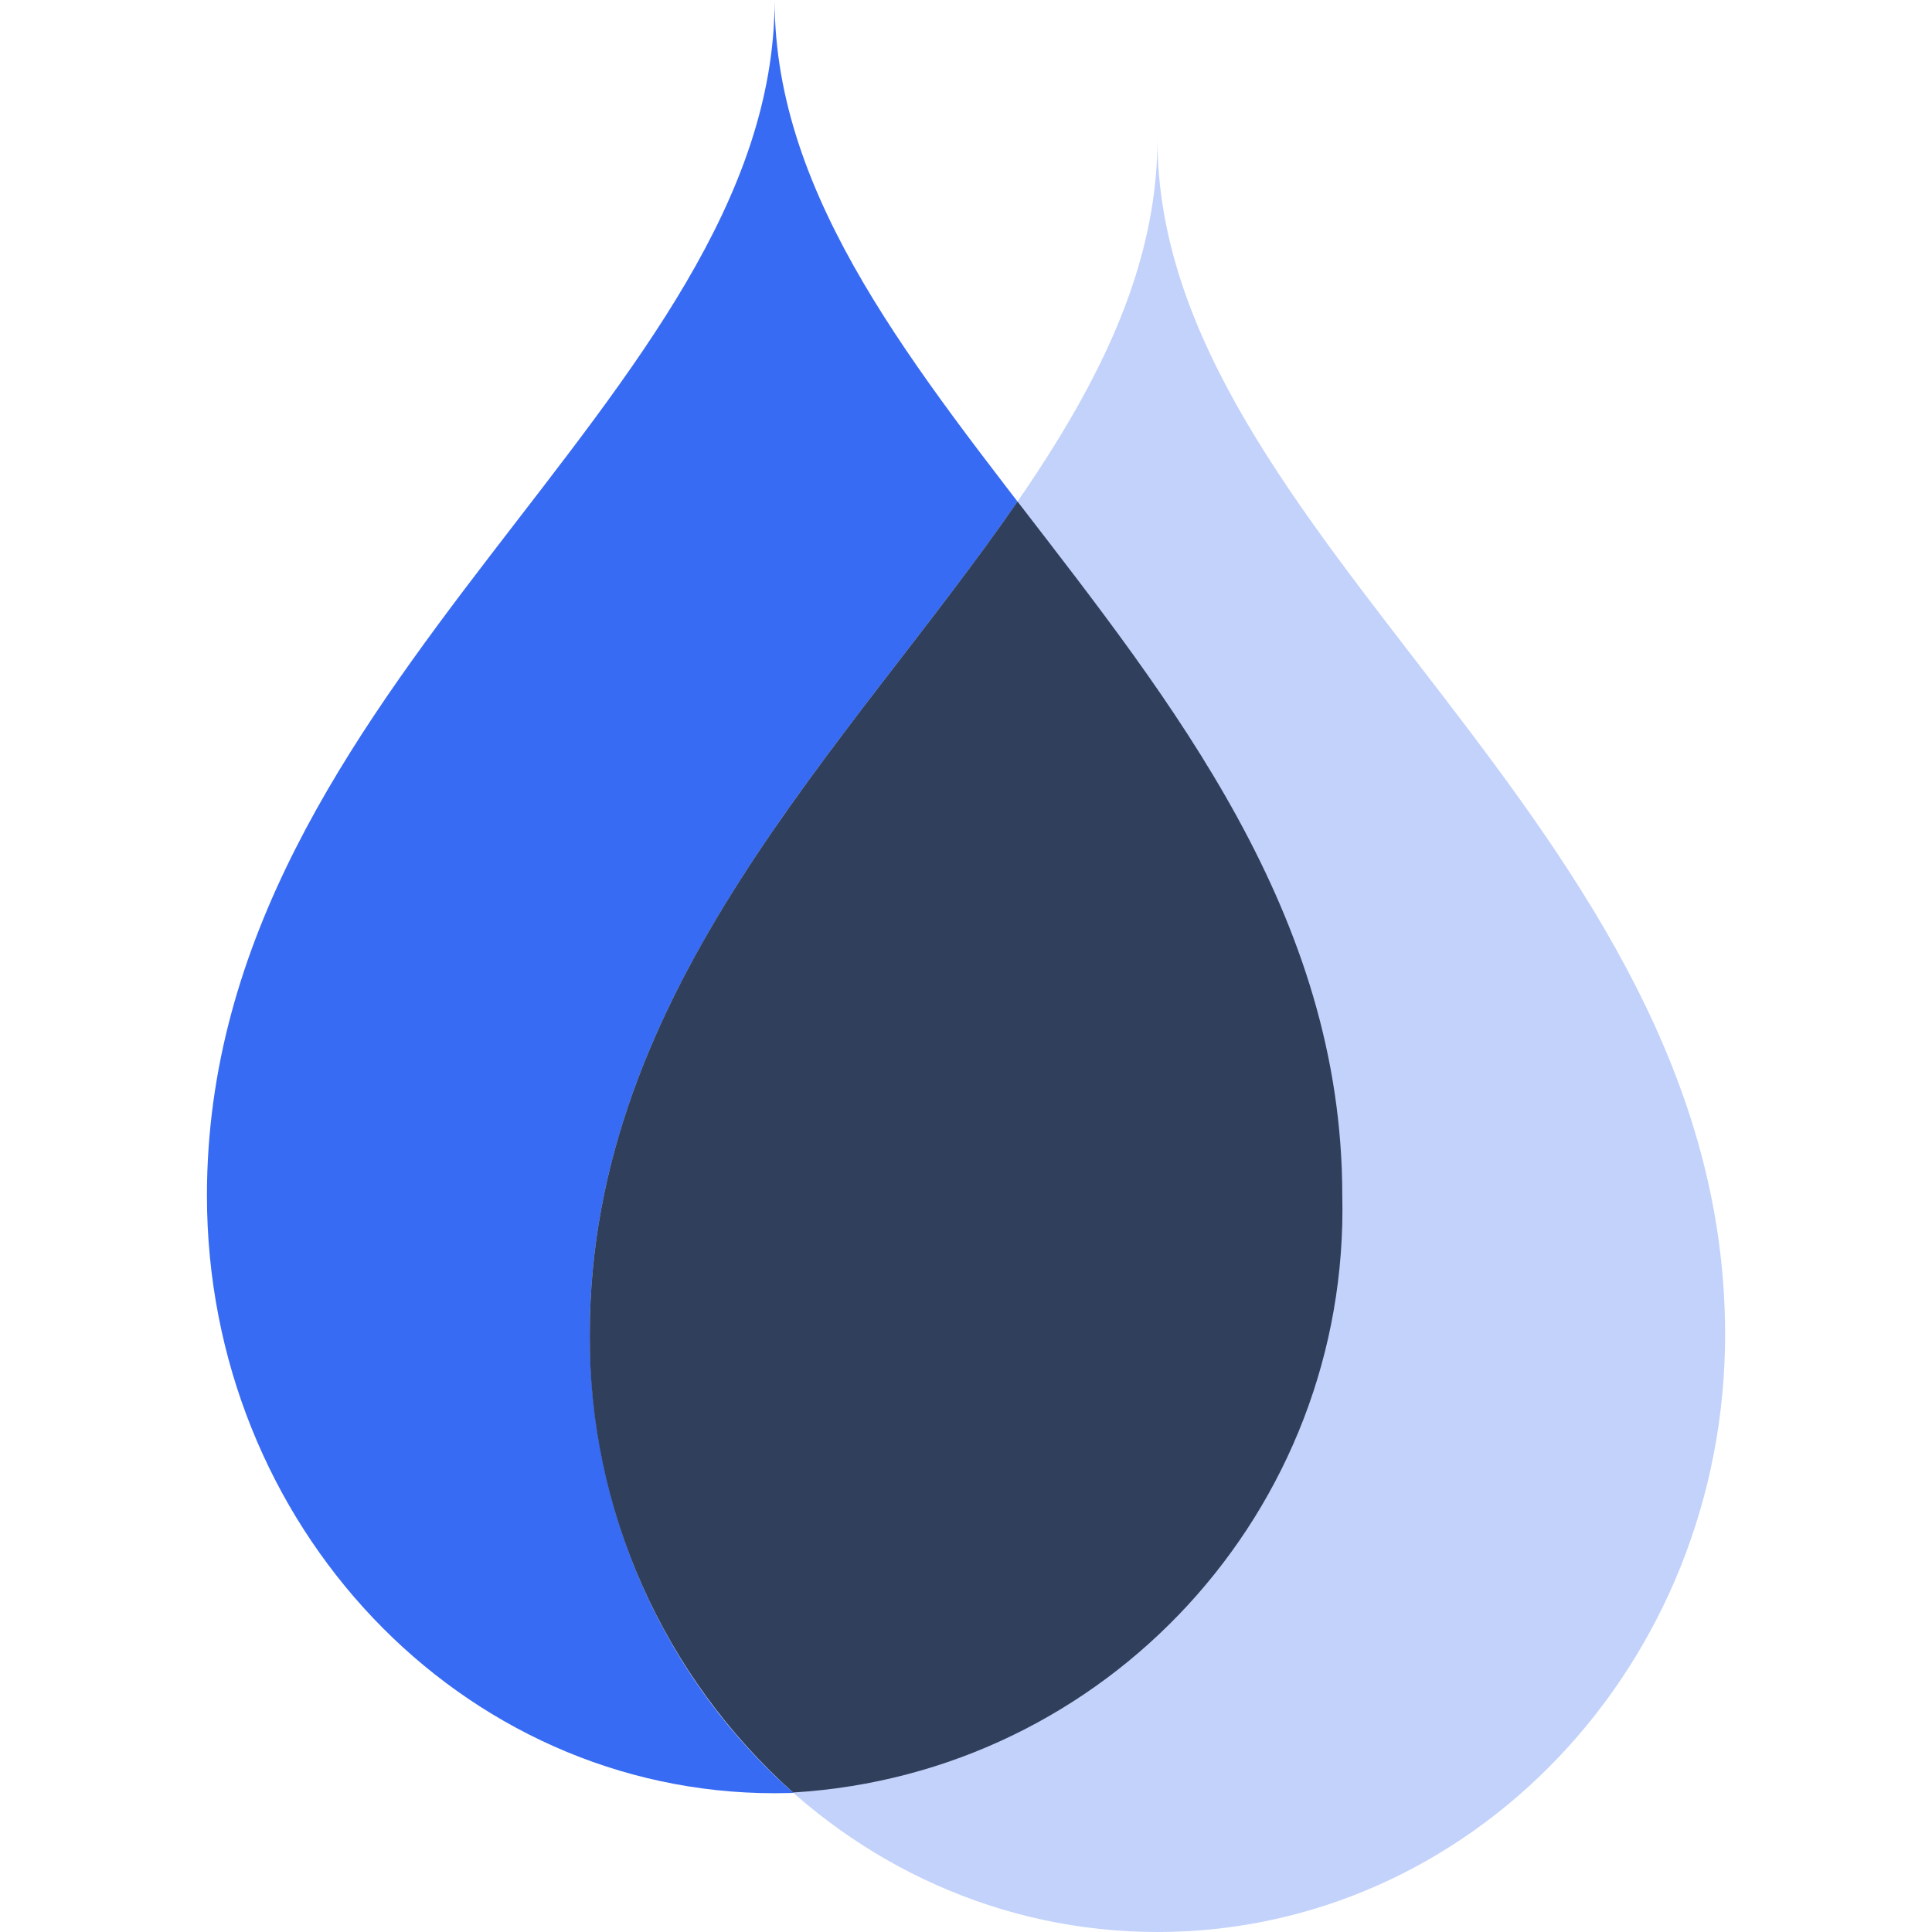
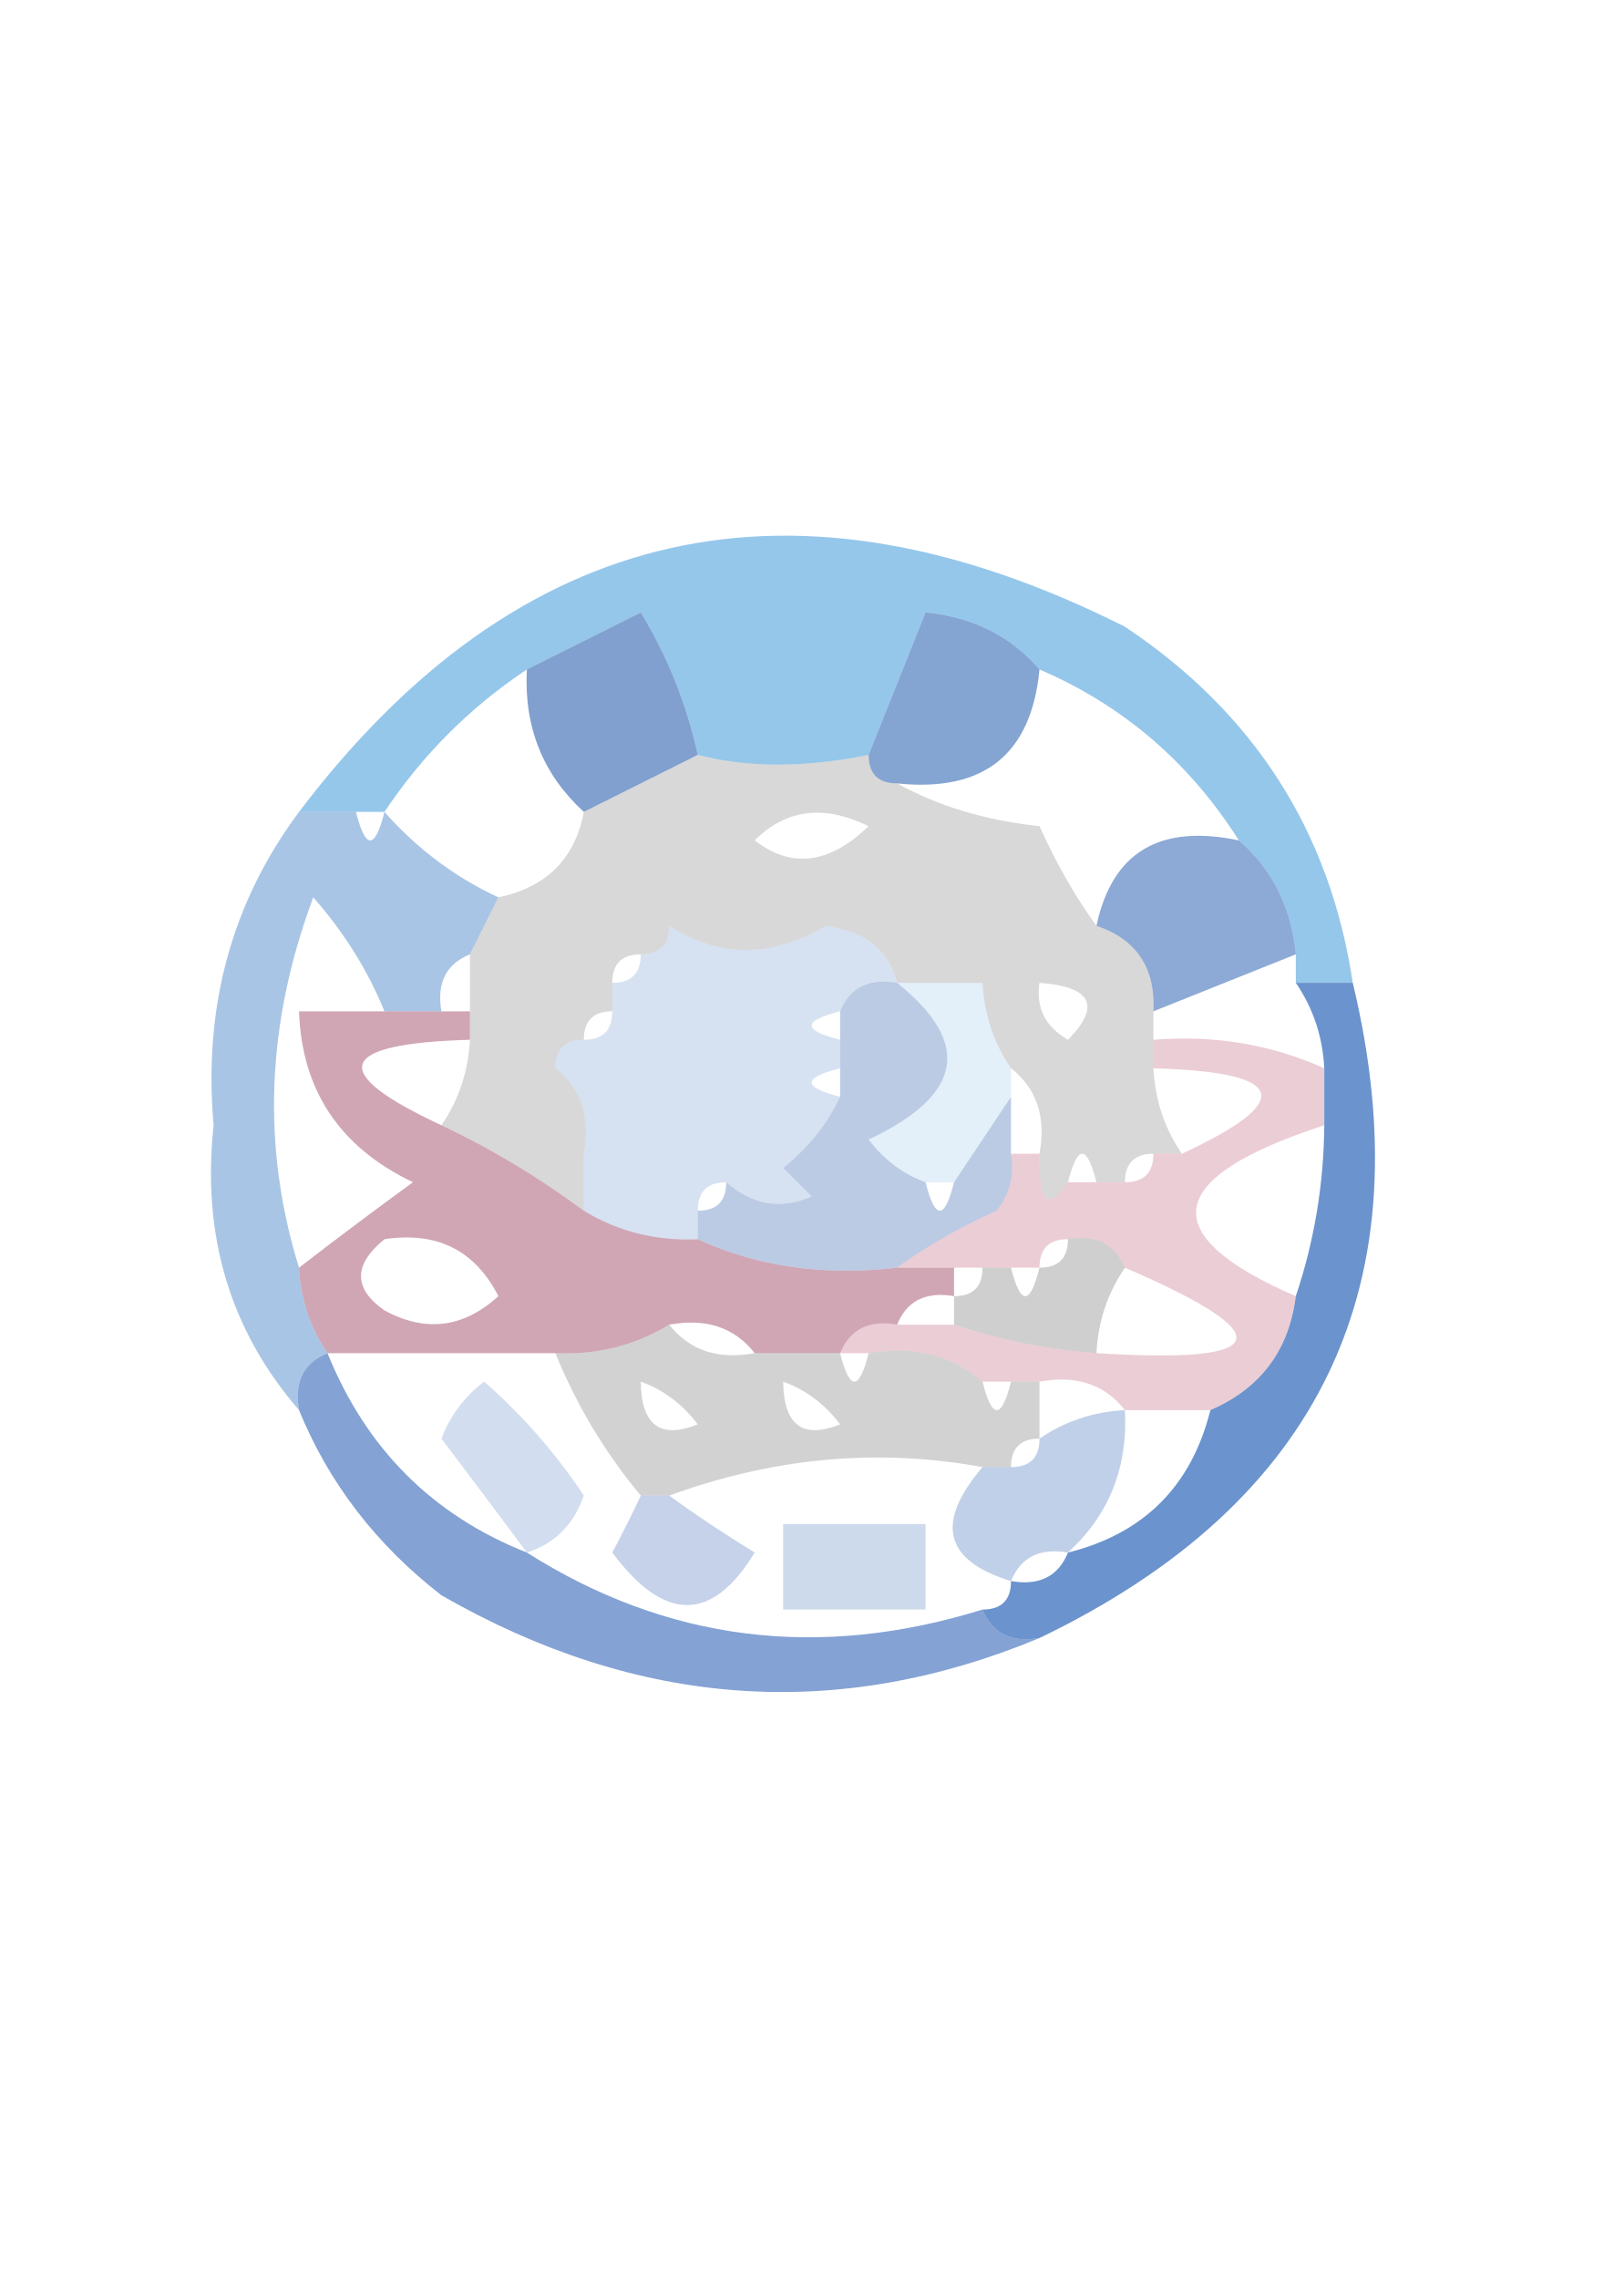
- <svg xmlns="http://www.w3.org/2000/svg" width="32" height="32" class="icon" viewBox="0 0 1024 1024">
-   <path fill="#386BF3" d="M410.558.109c0 210.974-300.876 361.752-300.876 633.548 0 174.943 134.704 316.787 300.876 316.787s300.877-141.817 300.877-316.787C711.408 361.752 410.558 210.974 410.558.109" />
-   <path fill="#C3D2FB" d="M613.469 73.665c0 211.055-300.877 361.914-300.877 633.547C312.592 882.156 447.296 1024 613.47 1024s300.876-141.817 300.876-316.788C914.29 435.58 613.469 284.72 613.469 73.665" />
-   <path fill="#303F5B" d="M312.592 707.212c0-183.713 137.636-312.171 226.723-441.39 81.702 106.112 172.12 218.74 172.12 367.726A309.755 309.755 0 0 1 420.36 950.064a323.1 323.1 0 0 1-107.769-242.852z" />
+ <svg xmlns="http://www.w3.org/2000/svg" version="1.1" width="57px" height="80px" style="shape-rendering:geometricPrecision; text-rendering:geometricPrecision; image-rendering:optimizeQuality; fill-rule:evenodd; clip-rule:evenodd">
+   <g>
+     <path style="opacity:0.589" fill="#4b9fdd" d="M 47.5,34.5 C 46.833,34.5 46.167,34.5 45.5,34.5C 45.5,34.167 45.5,33.833 45.5,33.5C 45.34,31.847 44.674,30.514 43.5,29.5C 41.761,26.757 39.427,24.757 36.5,23.5C 35.486,22.326 34.153,21.66 32.5,21.5C 29.186,20.293 25.852,20.293 22.5,21.5C 21.167,22.167 19.833,22.833 18.5,23.5C 16.5,24.833 14.833,26.5 13.5,28.5C 13.167,28.5 12.833,28.5 12.5,28.5C 11.833,28.5 11.167,28.5 10.5,28.5C 18.216,18.324 27.882,16.157 39.5,22C 44.038,25.025 46.704,29.191 47.5,34.5 Z M 32.5,21.5 C 31.833,23.167 31.167,24.833 30.5,26.5C 28.259,26.954 26.259,26.954 24.5,26.5C 24.108,24.716 23.441,23.049 22.5,21.5C 25.852,20.293 29.186,20.293 32.5,21.5 Z" />
+   </g>
+   <g>
+     <path style="opacity:0.558" fill="#1c54a9" d="M 22.5,21.5 C 23.441,23.049 24.108,24.716 24.5,26.5C 23.167,27.167 21.833,27.833 20.5,28.5C 19.058,27.18 18.392,25.514 18.5,23.5C 19.833,22.833 21.167,22.167 22.5,21.5 Z" />
+   </g>
+   <g>
+     <path style="opacity:0.532" fill="#1954a9" d="M 32.5,21.5 C 34.153,21.66 35.486,22.326 36.5,23.5C 36.213,26.484 34.547,27.817 31.5,27.5C 30.833,27.5 30.5,27.167 30.5,26.5C 31.167,24.833 31.833,23.167 32.5,21.5 Z" />
+   </g>
+   <g>
+     <path style="opacity:0.25" fill="#636262" d="M 24.5,26.5 C 26.259,26.954 28.259,26.954 30.5,26.5C 30.5,27.167 30.833,27.5 31.5,27.5C 32.952,28.302 34.618,28.802 36.5,29C 37.085,30.302 37.752,31.469 38.5,32.5C 39.906,32.973 40.573,33.973 40.5,35.5C 40.5,35.833 40.5,36.167 40.5,36.5C 40.5,36.833 40.5,37.167 40.5,37.5C 40.557,38.609 40.89,39.609 41.5,40.5C 41.167,40.5 40.833,40.5 40.5,40.5C 39.833,40.5 39.5,40.833 39.5,41.5C 39.167,41.5 38.833,41.5 38.5,41.5C 38.167,40.167 37.833,40.167 37.5,41.5C 36.794,42.557 36.461,42.224 36.5,40.5C 36.737,39.209 36.404,38.209 35.5,37.5C 34.89,36.609 34.557,35.609 34.5,34.5C 34.142,32.299 32.808,30.965 30.5,30.5C 28.629,31.767 26.796,31.767 25,30.5C 24.283,31.044 23.783,31.711 23.5,32.5C 23.5,33.167 23.167,33.5 22.5,33.5C 21.833,33.5 21.5,33.833 21.5,34.5C 21.5,34.833 21.5,35.167 21.5,35.5C 20.833,35.5 20.5,35.833 20.5,36.5C 19.833,36.5 19.5,36.833 19.5,37.5C 18.285,38.779 18.618,39.779 20.5,40.5C 20.5,41.167 20.5,41.833 20.5,42.5C 18.887,41.308 17.22,40.308 15.5,39.5C 16.11,38.609 16.443,37.609 16.5,36.5C 16.5,36.167 16.5,35.833 16.5,35.5C 16.5,34.833 16.5,34.167 16.5,33.5C 16.833,32.833 17.167,32.167 17.5,31.5C 19.19,31.144 20.19,30.144 20.5,28.5C 21.833,27.833 23.167,27.167 24.5,26.5 Z M 26.5,29.5 C 27.601,28.402 28.934,28.235 30.5,29C 29.122,30.334 27.789,30.501 26.5,29.5 Z M 34.5,34.5 C 33.5,34.5 32.5,34.5 31.5,34.5C 31.209,33.351 30.376,32.684 29,32.5C 27.096,33.63 25.263,33.63 23.5,32.5C 23.783,31.711 24.283,31.044 25,30.5C 26.796,31.767 28.629,31.767 30.5,30.5C 32.808,30.965 34.142,32.299 34.5,34.5 Z M 36.5,34.5 C 38.337,34.639 38.67,35.306 37.5,36.5C 36.703,36.043 36.369,35.376 36.5,34.5 Z M 19.5,37.5 C 20.404,38.209 20.737,39.209 20.5,40.5C 18.618,39.779 18.285,38.779 19.5,37.5 Z" />
+   </g>
+   <g>
+     <path style="opacity:0.5" fill="#1b54ab" d="M 43.5,29.5 C 44.674,30.514 45.34,31.847 45.5,33.5C 43.833,34.167 42.167,34.833 40.5,35.5C 40.573,33.973 39.906,32.973 38.5,32.5C 39.048,29.916 40.715,28.916 43.5,29.5 Z" />
+   </g>
+   <g>
+     <path style="opacity:0.418" fill="#3375c0" d="M 10.5,28.5 C 11.167,28.5 11.833,28.5 12.5,28.5C 12.833,29.833 13.167,29.833 13.5,28.5C 14.637,29.789 15.97,30.789 17.5,31.5C 17.167,32.167 16.833,32.833 16.5,33.5C 15.662,33.842 15.328,34.508 15.5,35.5C 14.833,35.5 14.167,35.5 13.5,35.5C 12.918,34.069 12.085,32.736 11,31.5C 9.348,35.926 9.182,40.259 10.5,44.5C 10.557,45.609 10.89,46.609 11.5,47.5C 10.662,47.842 10.328,48.508 10.5,49.5C 8.08,46.707 7.08,43.374 7.5,39.5C 7.133,35.347 8.133,31.68 10.5,28.5 Z" />
+   </g>
+   <g>
+     <path style="opacity:0.167" fill="#579cd8" d="M 31.5,34.5 C 32.5,34.5 33.5,34.5 34.5,34.5C 34.557,35.609 34.89,36.609 35.5,37.5C 35.5,37.833 35.5,38.167 35.5,38.5C 34.833,39.5 34.167,40.5 33.5,41.5C 33.167,41.5 32.833,41.5 32.5,41.5C 31.711,41.217 31.044,40.717 30.5,40C 33.811,38.45 34.145,36.617 31.5,34.5 Z" />
+   </g>
+   <g>
+     <path style="opacity:0.307" fill="#2454a7" d="M 31.5,34.5 C 34.145,36.617 33.811,38.45 30.5,40C 31.044,40.717 31.711,41.217 32.5,41.5C 32.833,42.833 33.167,42.833 33.5,41.5C 34.167,40.5 34.833,39.5 35.5,38.5C 35.5,39.167 35.5,39.833 35.5,40.5C 35.631,41.239 35.464,41.906 35,42.5C 33.698,43.085 32.531,43.752 31.5,44.5C 28.941,44.802 26.607,44.468 24.5,43.5C 24.5,43.167 24.5,42.833 24.5,42.5C 25.167,42.5 25.5,42.167 25.5,41.5C 26.423,42.303 27.423,42.47 28.5,42C 28.167,41.667 27.833,41.333 27.5,41C 28.381,40.292 29.047,39.458 29.5,38.5C 29.5,38.167 29.5,37.833 29.5,37.5C 29.5,37.167 29.5,36.833 29.5,36.5C 29.5,36.167 29.5,35.833 29.5,35.5C 29.842,34.662 30.508,34.328 31.5,34.5 Z" />
+   </g>
+   <g>
+     <path style="opacity:0.255" fill="#5e89c9" d="M 23.5,32.5 C 25.263,33.63 27.096,33.63 29,32.5C 30.376,32.684 31.209,33.351 31.5,34.5C 30.508,34.328 29.842,34.662 29.5,35.5C 28.167,35.833 28.167,36.167 29.5,36.5C 29.5,36.833 29.5,37.167 29.5,37.5C 28.167,37.833 28.167,38.167 29.5,38.5C 29.047,39.458 28.381,40.292 27.5,41C 27.833,41.333 28.167,41.667 28.5,42C 27.423,42.47 26.423,42.303 25.5,41.5C 24.833,41.5 24.5,41.833 24.5,42.5C 24.5,42.833 24.5,43.167 24.5,43.5C 23.041,43.567 21.708,43.234 20.5,42.5C 20.5,41.833 20.5,41.167 20.5,40.5C 20.737,39.209 20.404,38.209 19.5,37.5C 19.5,36.833 19.833,36.5 20.5,36.5C 21.167,36.5 21.5,36.167 21.5,35.5C 21.5,35.167 21.5,34.833 21.5,34.5C 22.167,34.5 22.5,34.167 22.5,33.5C 23.167,33.5 23.5,33.167 23.5,32.5 Z" />
+   </g>
+   <g>
+     <path style="opacity:0.292" fill="#595959" d="M 37.5,43.5 C 38.492,43.328 39.158,43.662 39.5,44.5C 38.89,45.391 38.557,46.391 38.5,47.5C 36.784,47.371 35.117,47.038 33.5,46.5C 33.5,46.167 33.5,45.833 33.5,45.5C 34.167,45.5 34.5,45.167 34.5,44.5C 34.833,44.5 35.167,44.5 35.5,44.5C 35.833,45.833 36.167,45.833 36.5,44.5C 37.167,44.5 37.5,44.167 37.5,43.5 Z" />
+   </g>
+   <g>
+     <path style="opacity:0.459" fill="#983d5e" d="M 13.5,35.5 C 14.167,35.5 14.833,35.5 15.5,35.5C 15.833,35.5 16.167,35.5 16.5,35.5C 16.5,35.833 16.5,36.167 16.5,36.5C 11.811,36.631 11.477,37.631 15.5,39.5C 17.22,40.308 18.887,41.308 20.5,42.5C 21.708,43.234 23.041,43.567 24.5,43.5C 26.607,44.468 28.941,44.802 31.5,44.5C 32.167,44.5 32.833,44.5 33.5,44.5C 33.5,44.833 33.5,45.167 33.5,45.5C 32.508,45.328 31.842,45.662 31.5,46.5C 30.508,46.328 29.842,46.662 29.5,47.5C 28.5,47.5 27.5,47.5 26.5,47.5C 25.791,46.596 24.791,46.263 23.5,46.5C 22.292,47.234 20.959,47.567 19.5,47.5C 16.833,47.5 14.167,47.5 11.5,47.5C 10.89,46.609 10.557,45.609 10.5,44.5C 11.765,43.521 13.099,42.521 14.5,41.5C 11.928,40.272 10.595,38.272 10.5,35.5C 11.5,35.5 12.5,35.5 13.5,35.5 Z M 13.5,43.5 C 15.346,43.222 16.68,43.889 17.5,45.5C 16.277,46.614 14.944,46.781 13.5,46C 12.402,45.23 12.402,44.397 13.5,43.5 Z" />
+   </g>
+   <g>
+     <path style="opacity:0.278" fill="#5f5f5f" d="M 23.5,46.5 C 24.209,47.404 25.209,47.737 26.5,47.5C 27.5,47.5 28.5,47.5 29.5,47.5C 29.833,48.833 30.167,48.833 30.5,47.5C 32.099,47.232 33.432,47.566 34.5,48.5C 34.833,49.833 35.167,49.833 35.5,48.5C 35.833,48.5 36.167,48.5 36.5,48.5C 36.5,49.167 36.5,49.833 36.5,50.5C 35.833,50.5 35.5,50.833 35.5,51.5C 35.167,51.5 34.833,51.5 34.5,51.5C 30.829,50.828 27.163,51.161 23.5,52.5C 23.167,52.5 22.833,52.5 22.5,52.5C 21.248,50.999 20.248,49.333 19.5,47.5C 20.959,47.567 22.292,47.234 23.5,46.5 Z M 22.5,48.5 C 23.289,48.783 23.956,49.283 24.5,50C 23.184,50.528 22.517,50.028 22.5,48.5 Z M 27.5,48.5 C 28.289,48.783 28.956,49.283 29.5,50C 28.184,50.528 27.517,50.028 27.5,48.5 Z" />
+   </g>
+   <g>
+     <path style="opacity:0.235" fill="#aa2a4d" d="M 40.5,37.5 C 40.5,37.167 40.5,36.833 40.5,36.5C 42.621,36.325 44.621,36.659 46.5,37.5C 46.5,38.167 46.5,38.833 46.5,39.5C 40.852,41.34 40.518,43.34 45.5,45.5C 45.262,47.404 44.262,48.738 42.5,49.5C 41.5,49.5 40.5,49.5 39.5,49.5C 38.791,48.596 37.791,48.263 36.5,48.5C 36.167,48.5 35.833,48.5 35.5,48.5C 35.167,48.5 34.833,48.5 34.5,48.5C 33.432,47.566 32.099,47.232 30.5,47.5C 30.167,47.5 29.833,47.5 29.5,47.5C 29.842,46.662 30.508,46.328 31.5,46.5C 32.167,46.5 32.833,46.5 33.5,46.5C 35.117,47.038 36.784,47.371 38.5,47.5C 44.699,47.888 45.032,46.888 39.5,44.5C 39.158,43.662 38.492,43.328 37.5,43.5C 36.833,43.5 36.5,43.833 36.5,44.5C 36.167,44.5 35.833,44.5 35.5,44.5C 35.167,44.5 34.833,44.5 34.5,44.5C 34.167,44.5 33.833,44.5 33.5,44.5C 32.833,44.5 32.167,44.5 31.5,44.5C 32.531,43.752 33.698,43.085 35,42.5C 35.464,41.906 35.631,41.239 35.5,40.5C 35.833,40.5 36.167,40.5 36.5,40.5C 36.461,42.224 36.794,42.557 37.5,41.5C 37.833,41.5 38.167,41.5 38.5,41.5C 38.833,41.5 39.167,41.5 39.5,41.5C 40.167,41.5 40.5,41.167 40.5,40.5C 40.833,40.5 41.167,40.5 41.5,40.5C 45.523,38.631 45.189,37.631 40.5,37.5 Z" />
+   </g>
+   <g>
+     <path style="opacity:0.197" fill="#1c55ab" d="M 18.5,54.5 C 17.524,53.185 16.524,51.852 15.5,50.5C 15.808,49.692 16.308,49.025 17,48.5C 18.353,49.685 19.52,51.019 20.5,52.5C 20.145,53.522 19.478,54.189 18.5,54.5 Z" />
+   </g>
+   <g>
+     <path style="opacity:0.276" fill="#1e52ae" d="M 39.5,49.5 C 39.608,51.514 38.942,53.181 37.5,54.5C 36.508,54.328 35.842,54.662 35.5,55.5C 33.158,54.789 32.825,53.456 34.5,51.5C 34.833,51.5 35.167,51.5 35.5,51.5C 36.167,51.5 36.5,51.167 36.5,50.5C 37.391,49.89 38.391,49.557 39.5,49.5 Z" />
+   </g>
+   <g>
+     <path style="opacity:0.259" fill="#1f50ae" d="M 22.5,52.5 C 22.833,52.5 23.167,52.5 23.5,52.5C 24.398,53.158 25.398,53.824 26.5,54.5C 24.999,56.957 23.332,56.957 21.5,54.5C 21.863,53.816 22.196,53.15 22.5,52.5 Z" />
+   </g>
+   <g>
+     <path style="opacity:0.221" fill="#1b56a7" d="M 27.5,53.5 C 29.167,53.5 30.833,53.5 32.5,53.5C 32.5,54.5 32.5,55.5 32.5,56.5C 30.833,56.5 29.167,56.5 27.5,56.5C 27.5,55.5 27.5,54.5 27.5,53.5 Z" />
+   </g>
+   <g>
+     <path style="opacity:0.689" fill="#2862b6" d="M 45.5,34.5 C 46.167,34.5 46.833,34.5 47.5,34.5C 50.043,45.082 46.377,52.748 36.5,57.5C 35.508,57.672 34.842,57.338 34.5,56.5C 35.167,56.5 35.5,56.167 35.5,55.5C 36.492,55.672 37.158,55.338 37.5,54.5C 40.167,53.833 41.833,52.167 42.5,49.5C 44.262,48.738 45.262,47.404 45.5,45.5C 46.15,43.565 46.483,41.565 46.5,39.5C 46.5,38.833 46.5,38.167 46.5,37.5C 46.443,36.391 46.11,35.391 45.5,34.5 Z" />
+   </g>
+   <g>
+     <path style="opacity:0.547" fill="#1f55b0" d="M 11.5,47.5 C 12.855,50.855 15.189,53.189 18.5,54.5C 23.425,57.618 28.758,58.284 34.5,56.5C 34.842,57.338 35.508,57.672 36.5,57.5C 29.398,60.455 22.398,59.955 15.5,56C 13.21,54.223 11.543,52.056 10.5,49.5C 10.328,48.508 10.662,47.842 11.5,47.5 Z" />
+   </g>
</svg>
